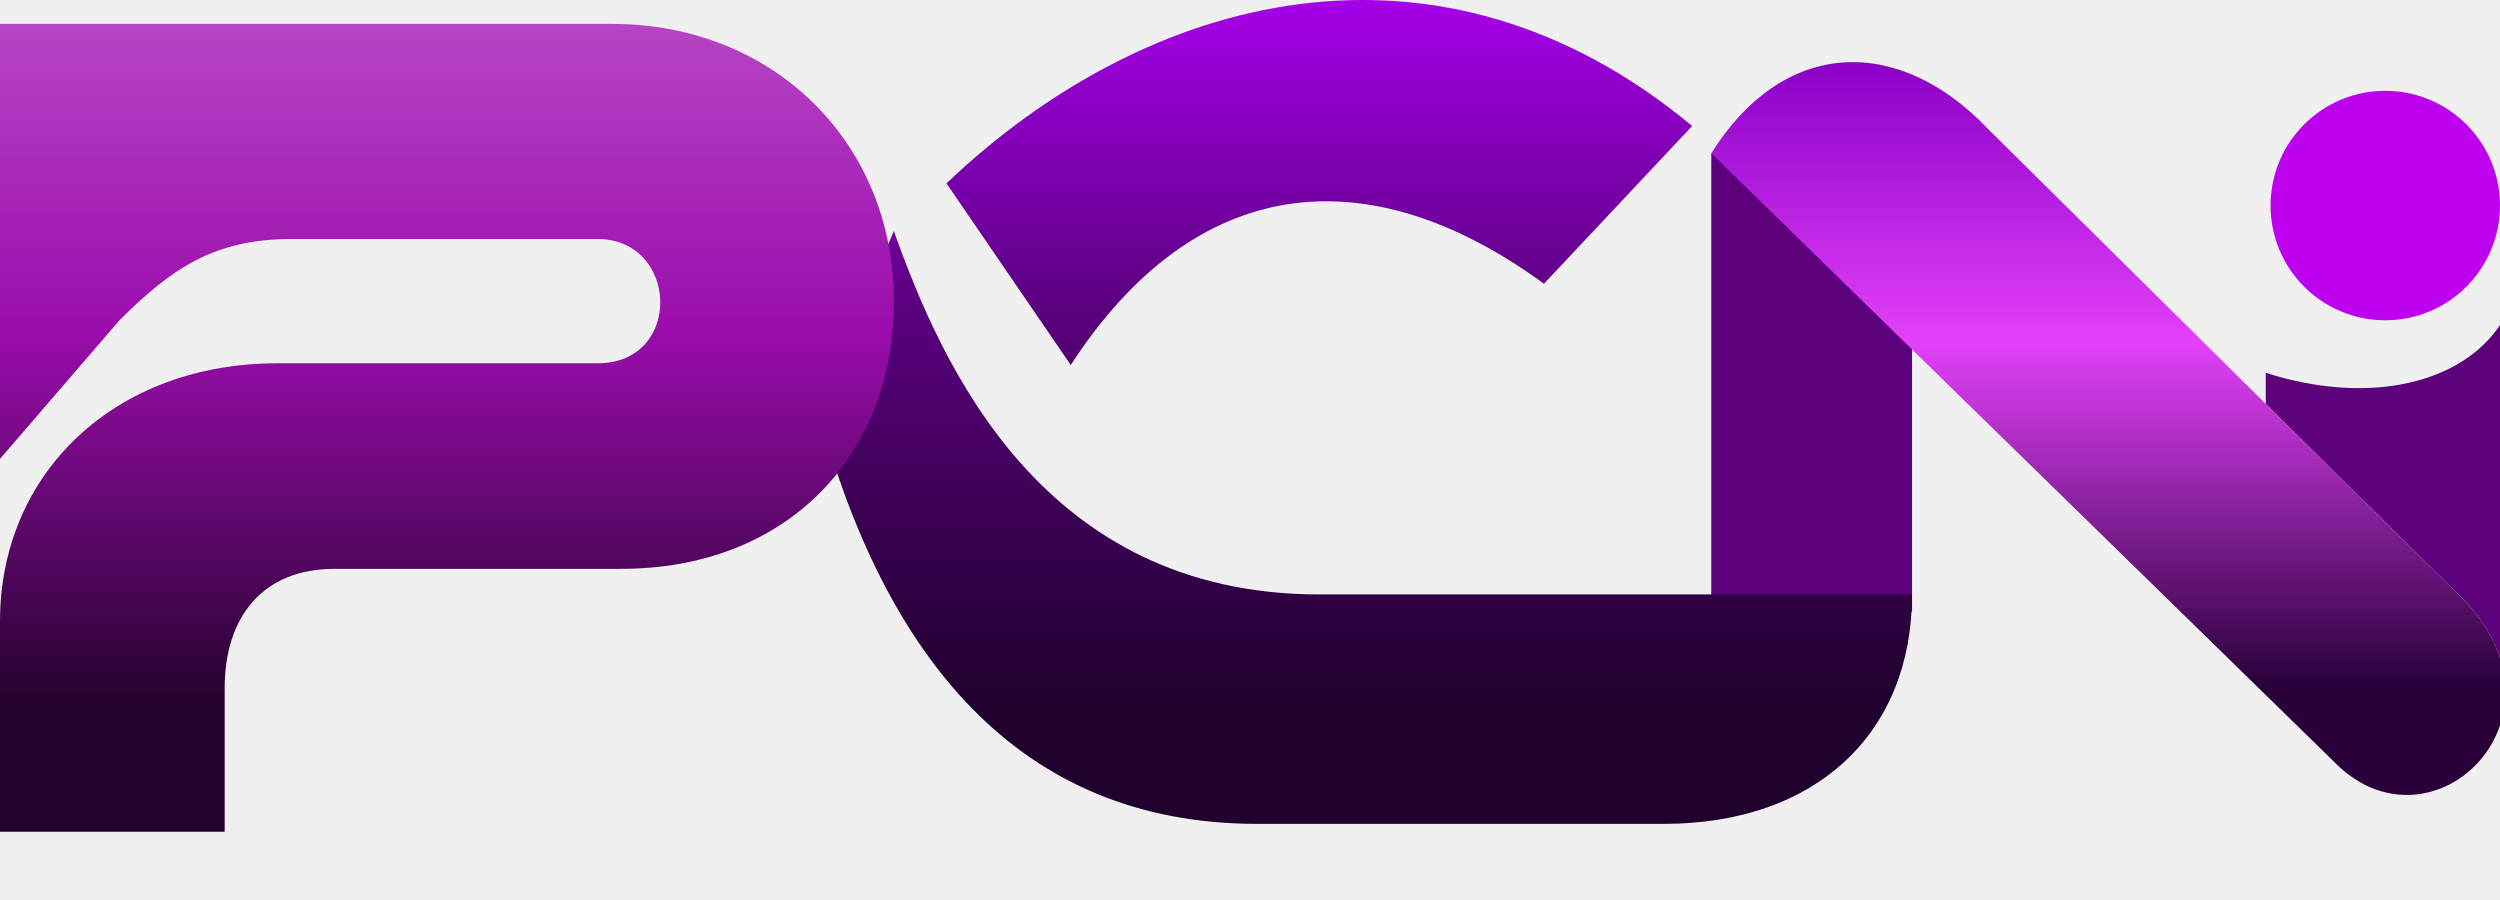
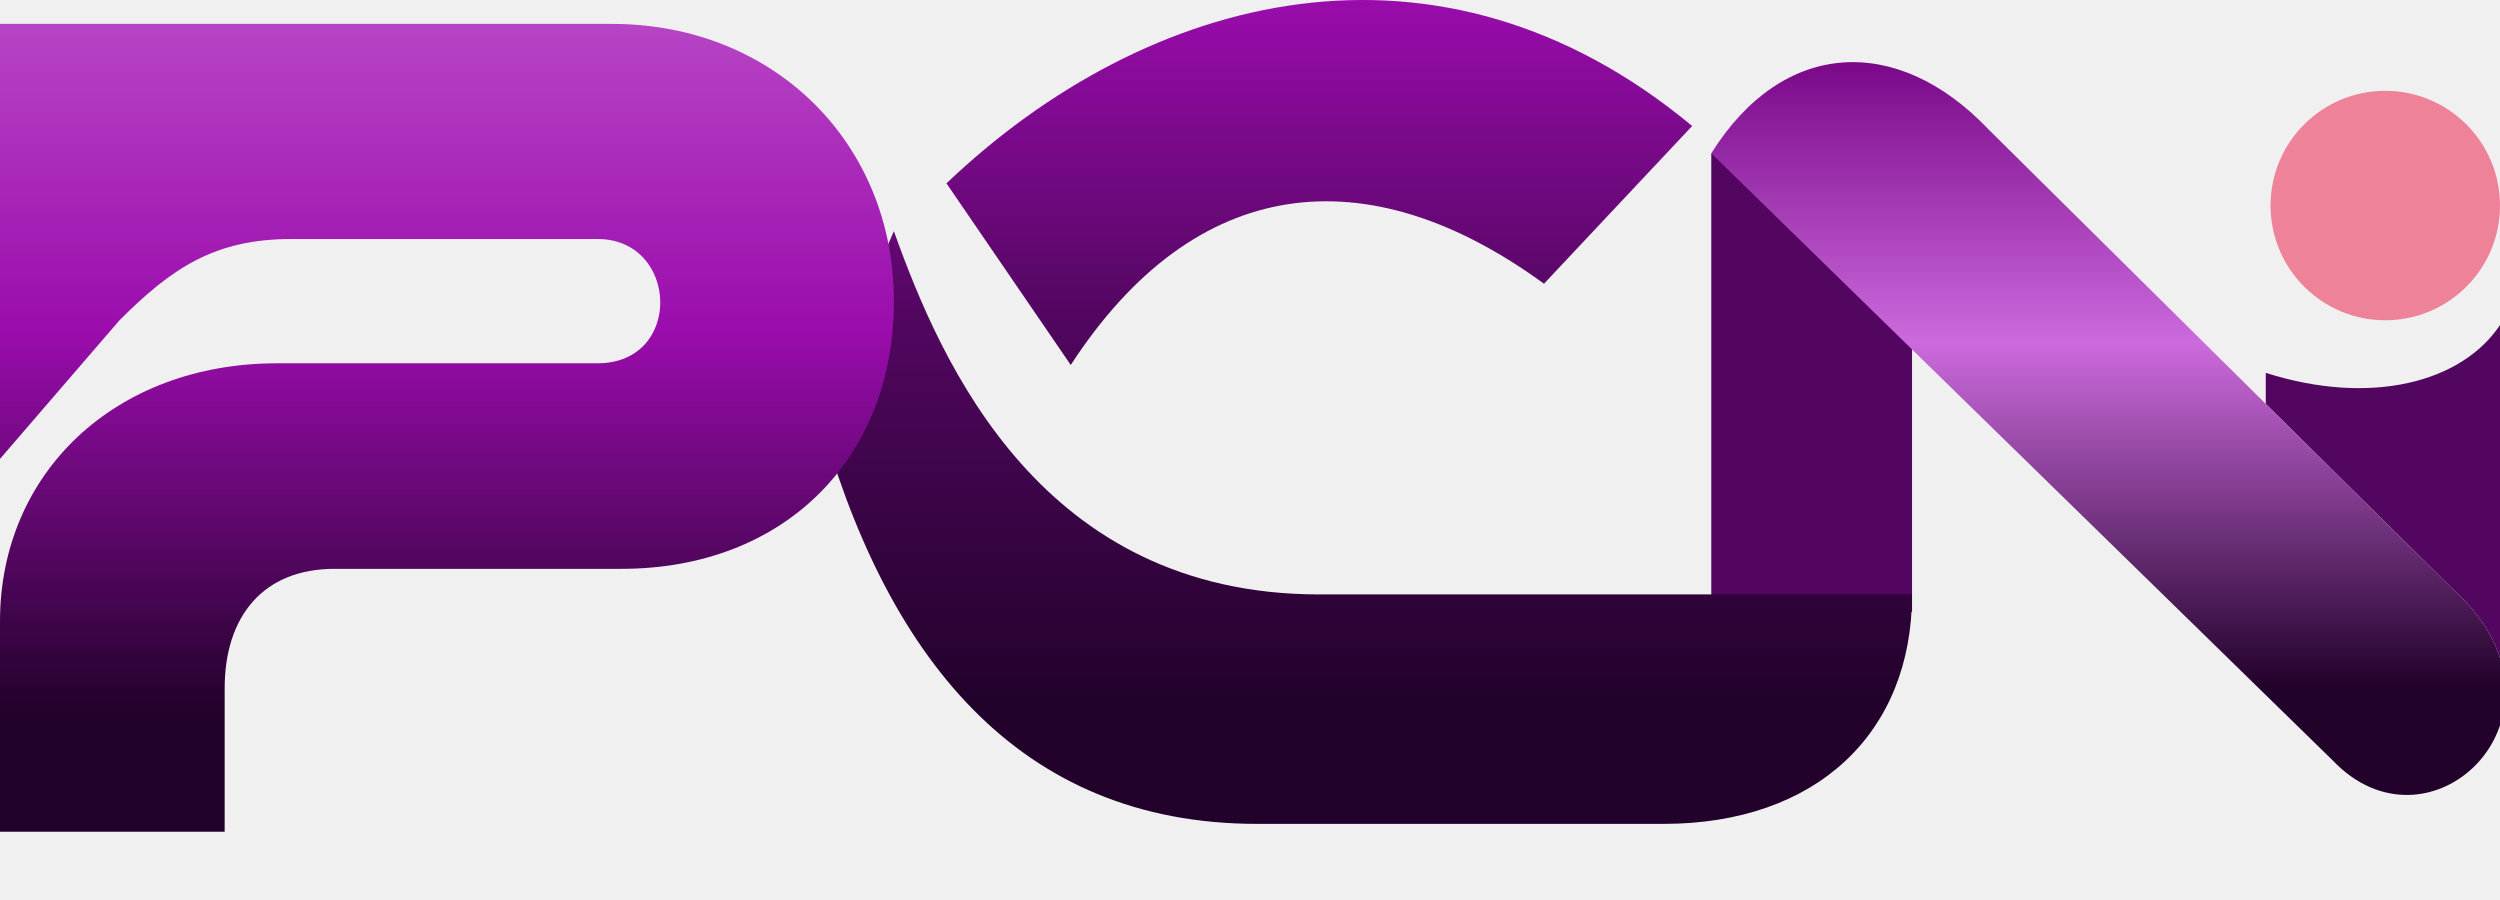
<svg xmlns="http://www.w3.org/2000/svg" width="500" height="180" viewBox="0 0 500 180" fill="none">
  <g clip-path="url(#clip0_3_793)">
-     <circle cx="477.055" cy="41.109" r="22.945" fill="#BD00EE" class="dot" />
-     <path d="M342.256 30.666H382.409V122.371H342.256V30.666ZM453.155 74.57C474.187 81.262 492.352 76.482 500 65.01V131.594C498.831 127.94 496.674 124.192 493.308 120.532L453.155 80.781V74.57Z" fill="#5C007C" />
+     <circle cx="477.055" cy="41.109" r="22.945" fill="#EE8299" class="dot" />
+     <path d="M342.256 30.666H382.409V122.371H342.256V30.666ZM453.155 74.57C474.187 81.262 492.352 76.482 500 65.01V131.594C498.831 127.94 496.674 124.192 493.308 120.532L453.155 80.781V74.57Z" fill="#520660" />
    <path d="M189.293 36.669C229.446 -1.572 287.763 -16.869 338.432 25.196L308.795 56.745C273.423 30.932 239.006 34.756 214.149 72.997L189.293 36.669ZM163.48 81.602L178.776 46.229C188.337 72.997 208.413 118.886 263.862 118.886H382.409C382.409 146.611 363.289 164.776 332.696 164.776H251.434C203.633 164.776 176.864 131.315 163.48 81.602Z" fill="url(#paint0_linear_3_793)" />
    <path d="M0 4.78H122.371C154.876 4.78 178.776 28.681 178.776 60.23C178.776 91.778 156.788 113.767 124.283 113.767H66.922C52.581 113.767 44.933 123.327 44.933 137.667V166.348H0V124.283C0 94.646 22.945 72.658 55.449 72.658H119.503C136.711 72.658 135.755 47.801 119.503 47.801H58.317C43.021 47.801 34.417 53.537 23.901 64.053L0 91.778V4.78Z" fill="url(#paint1_linear_3_793)" />
    <path d="M342.256 30.666C356.597 7.722 379.541 6.766 397.706 25.886L493.308 120.532C515.296 144.433 485.66 172.158 466.539 152.081L342.256 30.666Z" fill="url(#paint2_linear_3_793)" />
  </g>
  <defs>
    <linearGradient id="paint0_linear_3_793" x1="163.48" y1="0" x2="163.48" y2="140.059" gradientUnits="userSpaceOnUse">
-       <stop stop-color="#A600E9" />
-       <stop offset="0.45" stop-color="#59007D" />
-       <stop offset="1" stop-color="#20002D" />
+       <stop stop-color="#9A0CAC" />
+       <stop offset="0.45" stop-color="#520660" />
+       <stop offset="1" stop-color="#22022B" />
    </linearGradient>
    <linearGradient id="paint1_linear_3_793" x1="0" y1="4.78" x2="0" y2="142.113" gradientUnits="userSpaceOnUse">
      <stop stop-color="#B744C5" />
      <stop offset="0.45" stop-color="#9A0CAC" />
      <stop offset="1" stop-color="#22022B" />
    </linearGradient>
    <linearGradient id="paint2_linear_3_793" x1="342.256" y1="12.428" x2="342.256" y2="137.006" gradientUnits="userSpaceOnUse">
-       <stop stop-color="#8B00C6" />
-       <stop offset="0.45" stop-color="#E340FA" />
-       <stop offset="1" stop-color="#29003A" />
+       <stop stop-color="#7A0889" />
+       <stop offset="0.45" stop-color="#CC6ADD" />
+       <stop offset="1" stop-color="#22022B" />
    </linearGradient>
    <clipPath id="clip0_3_793">
      <rect width="500" height="179.739" fill="white" />
    </clipPath>
  </defs>
</svg>
